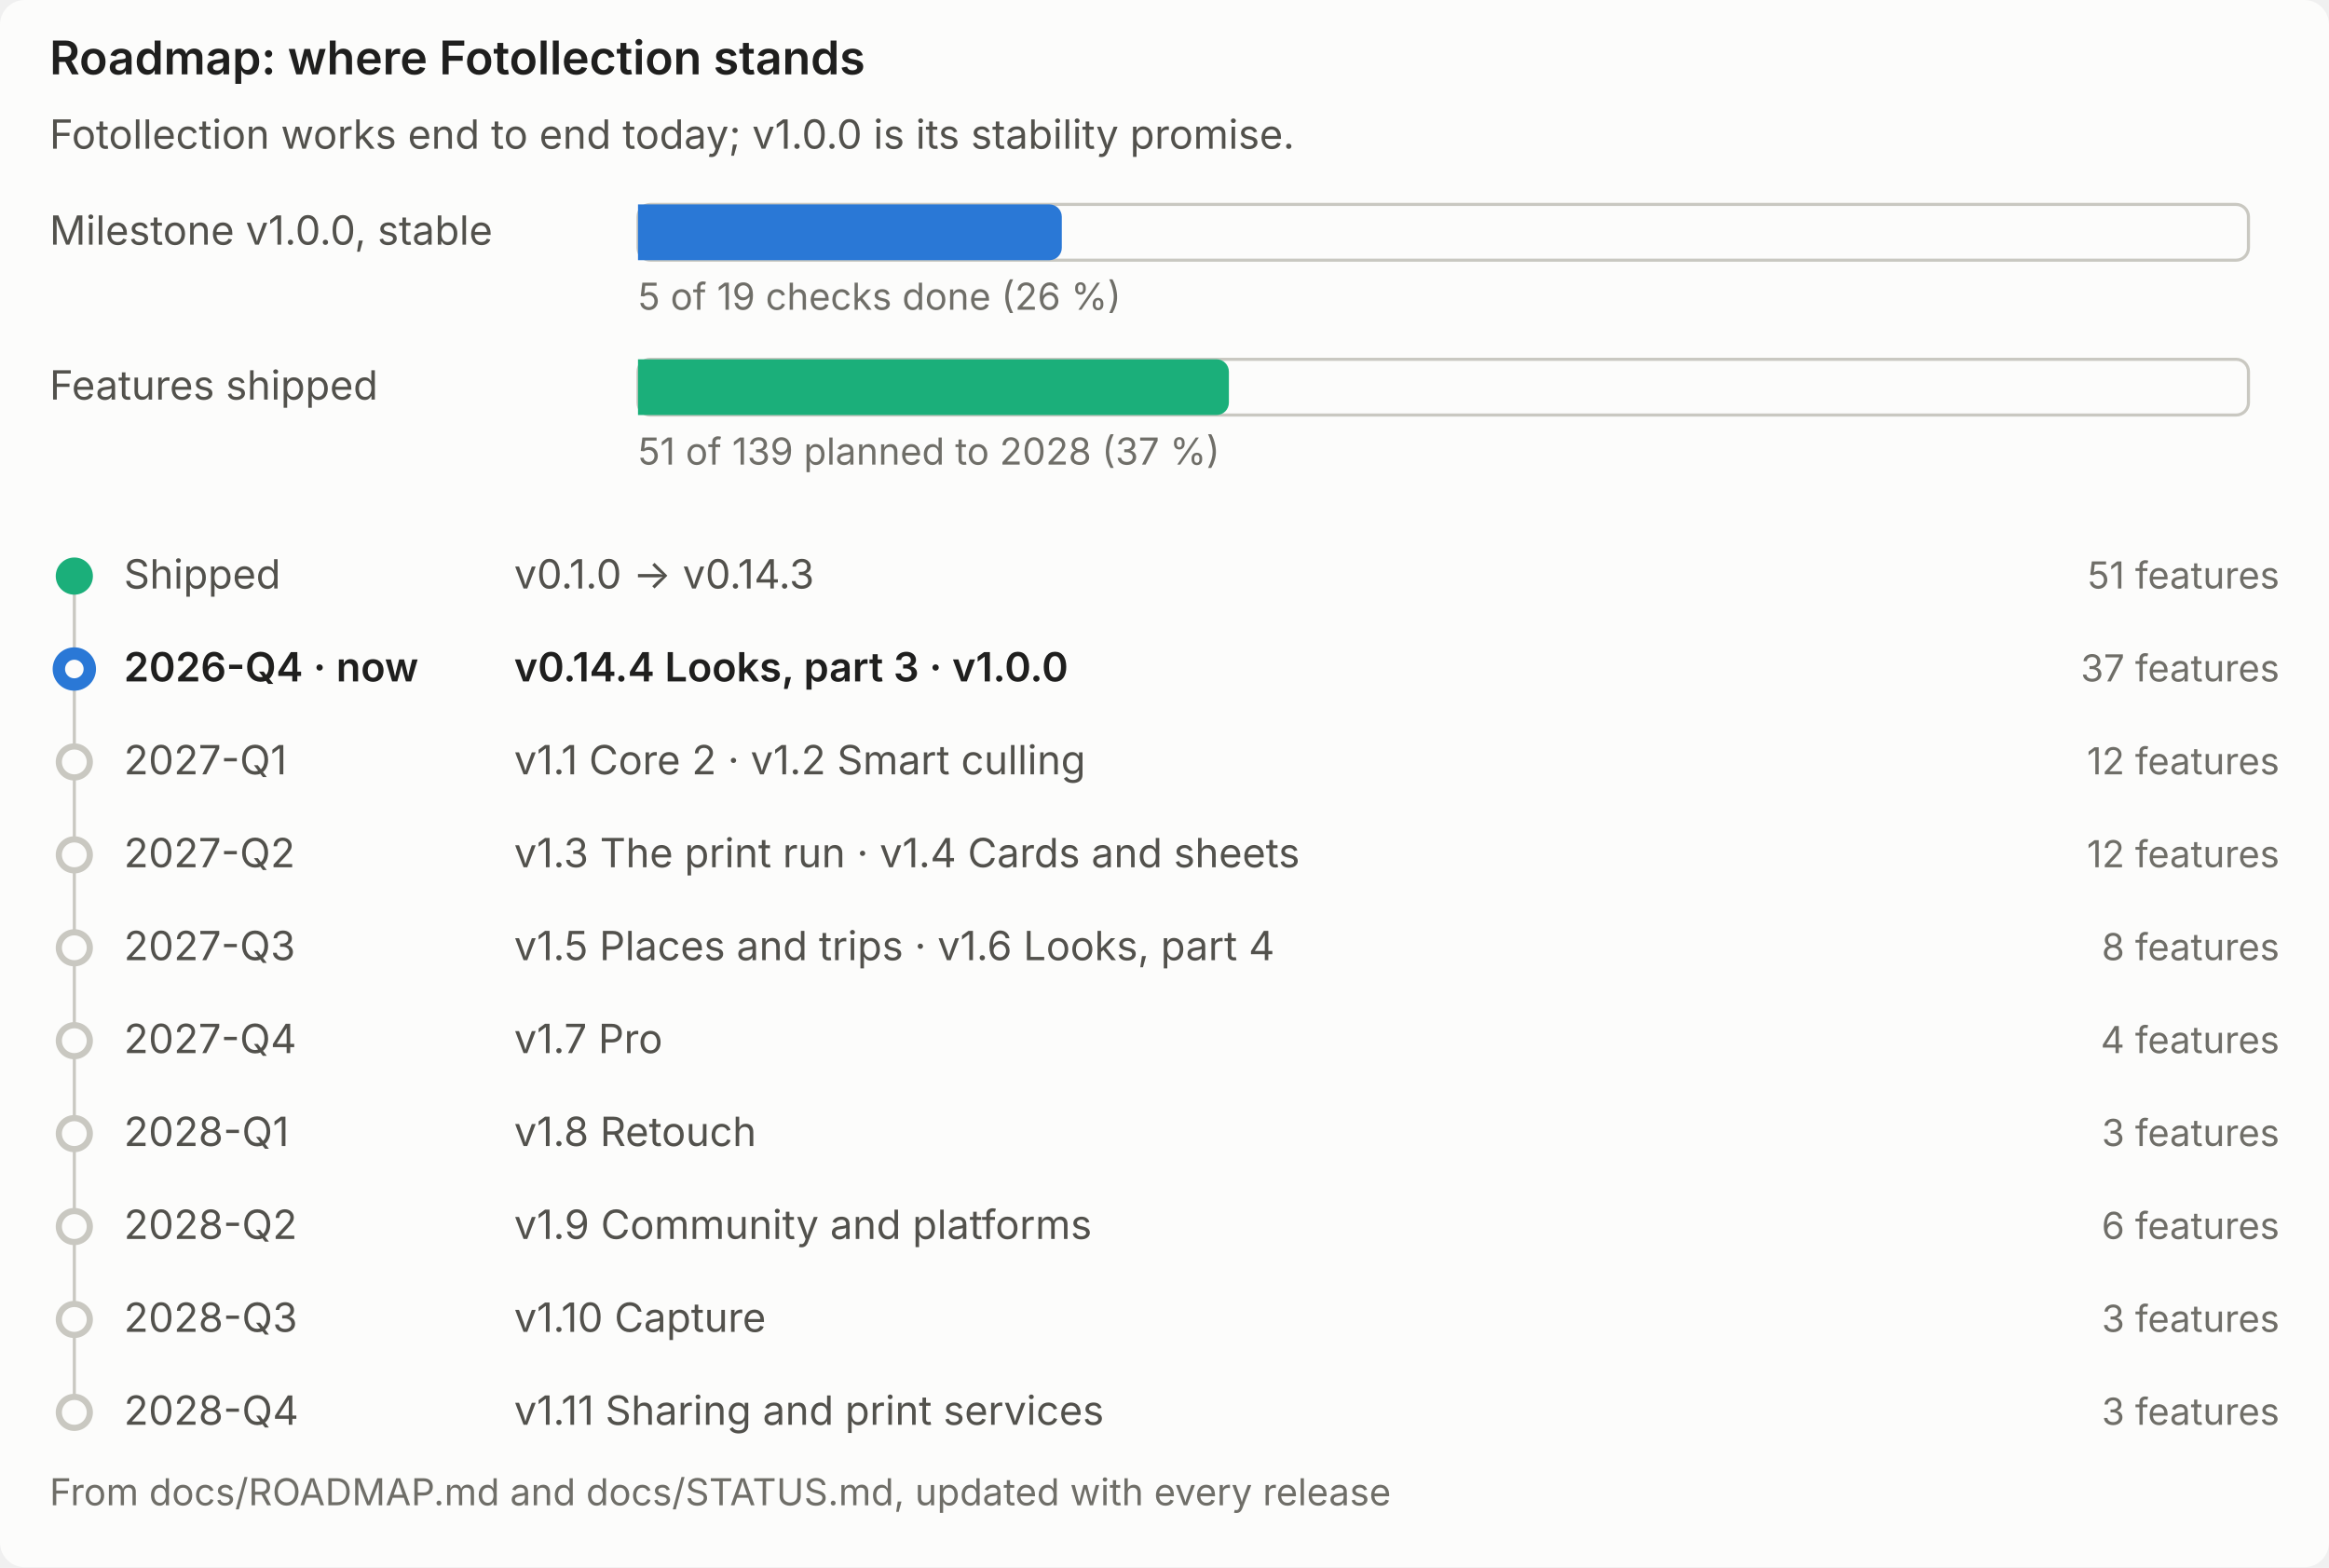
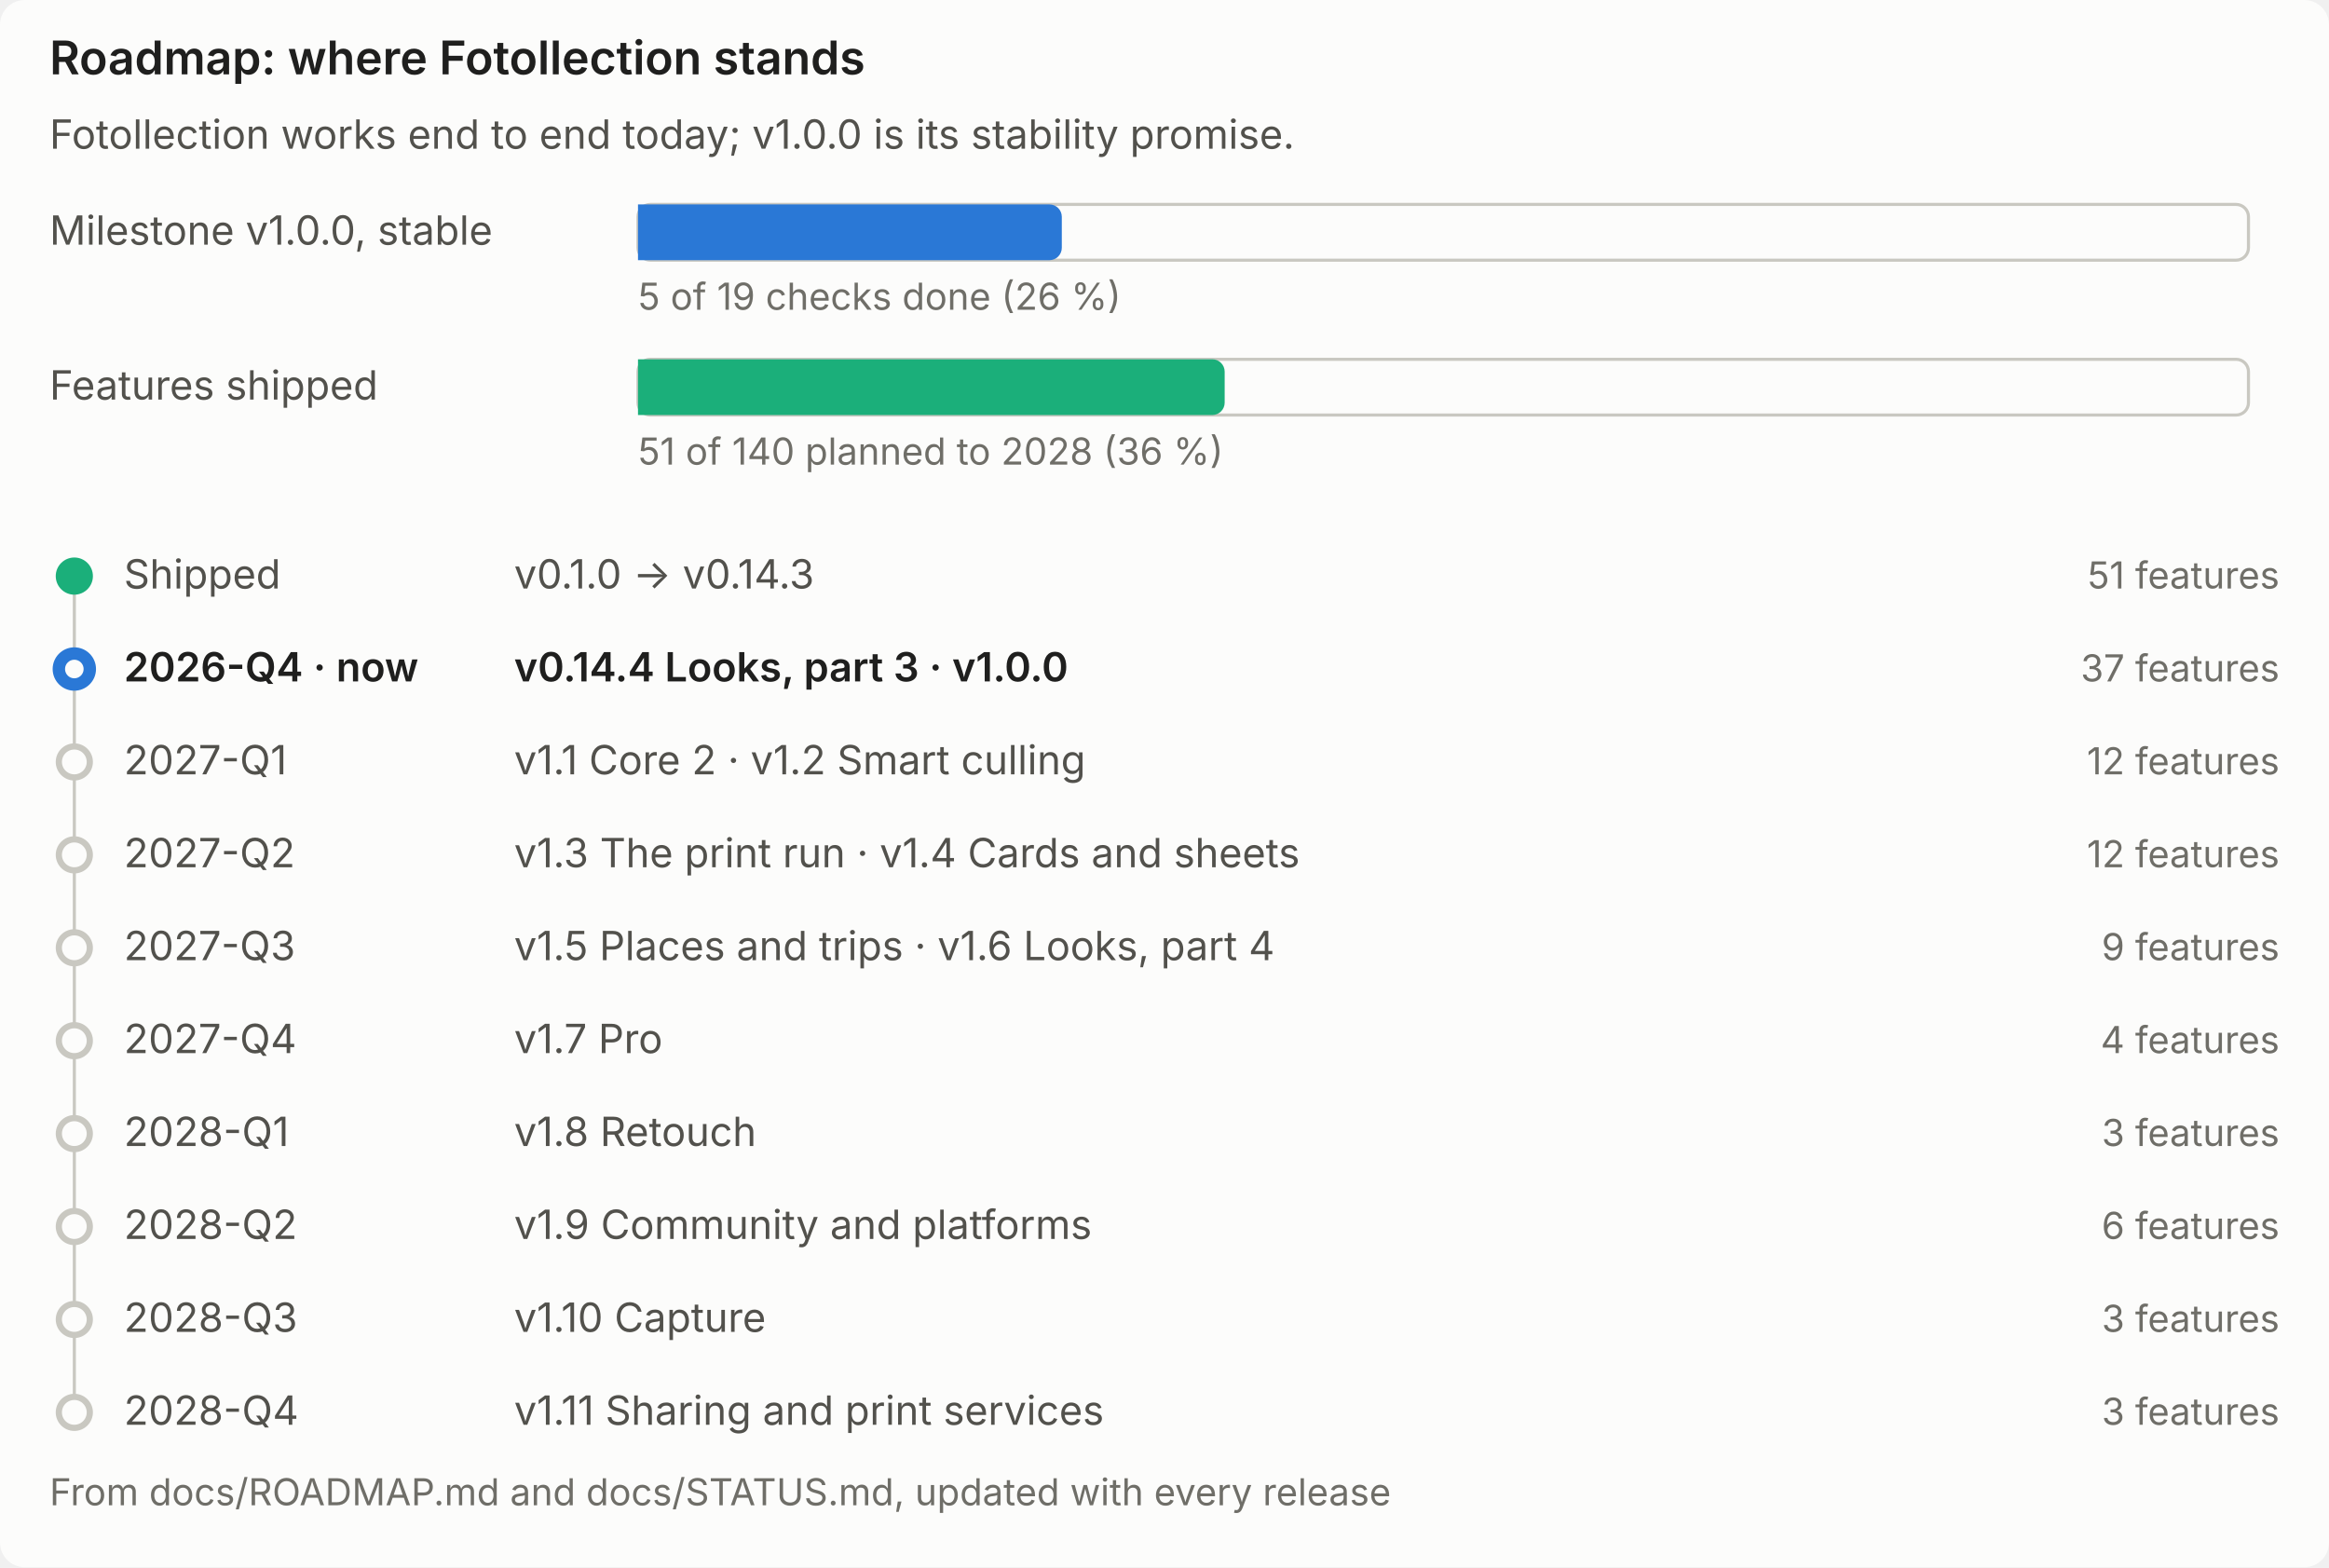
<svg xmlns="http://www.w3.org/2000/svg" viewBox="-16 -16 752 506" width="752" height="506" role="img" aria-labelledby="t d">
  <style>
  .bg{fill:#fcfcfb} .t1{fill:#1f1f1e;font:600 13px system-ui,-apple-system,Segoe UI,sans-serif}
  .t2{fill:#52514c;font:13px system-ui,-apple-system,Segoe UI,sans-serif}
  .t3{fill:#6f6e68;font:12px system-ui,-apple-system,Segoe UI,sans-serif}
  .h{font-size:15px} .num{font-variant-numeric:tabular-nums} .axis{stroke:#c9c8c1;stroke-width:1}
  .ref{stroke:#52514c;stroke-width:1.5;stroke-dasharray:4 3} .refw{stroke:#eb6834;stroke-width:1.5;stroke-dasharray:4 3}
  .s1{fill:#2a78d6} .old{fill-opacity:.45} .s2{fill:#eb6834} .s3{fill:#1baf7a} .s4{fill:#eda100} .s5{fill:#e87ba4} .gap{stroke:#fcfcfb;stroke-width:2}
  .in{fill:#fff}
  @media (prefers-color-scheme: dark){
    .bg{fill:#1a1a19} .t1{fill:#f0efec} .t2{fill:#c3c2b7} .t3{fill:#9d9c93} .axis{stroke:#45443f}
    .ref{stroke:#c3c2b7} .refw{stroke:#d95926}
    .s1{fill:#3987e5} .s2{fill:#d95926} .s3{fill:#199e70} .s4{fill:#c98500} .s5{fill:#d55181} .gap{stroke:#1a1a19}
  }
</style>
  <rect class="bg" x="-16" y="-16" width="752" height="506" rx="8" />
  <text class="t1 h" x="0" y="8">Roadmap: where Fotollection stands</text>
  <text class="t2" x="0" y="32">Fotollection works end to end today; v1.0.0 is its stability promise.</text>
  <text class="t2" x="0" y="63">Milestone v1.0.0, stable</text>
  <rect class="axis" x="190" y="50" width="520" height="18" rx="4" fill="none" />
  <path class="s1" d="M190 50h132.842a4 4 0 0 1 4 4v10a4 4 0 0 1 -4 4h-132.842z" />
  <text class="t3 num" x="190" y="84">5 of 19 checks done (26 %)</text>
  <text class="t2" x="0" y="113">Features shipped</text>
  <rect class="axis" x="190" y="100" width="520" height="18" rx="4" fill="none" />
-   <path class="s3" d="M190 100h186.791a4 4 0 0 1 4 4v10a4 4 0 0 1 -4 4h-186.791z" />
-   <text class="t3 num" x="190" y="134">51 of 139 planned to 2028 (37 %)</text>
+   <path class="s3" d="M190 100h185.429a4 4 0 0 1 4 4v10a4 4 0 0 1 -4 4h-185.429z" />
+   <text class="t3 num" x="190" y="134">51 of 140 planned to 2028 (36 %)</text>
  <line class="axis" x1="8" x2="8" y1="170" y2="440" />
  <circle class="s3" cx="8" cy="170" r="6" />
  <text class="t2" x="24" y="174">Shipped</text>
  <text class="t2" x="150" y="174">v0.1.0 → v0.14.3</text>
  <text class="t3 num" x="720" y="174" text-anchor="end">51 features</text>
  <circle class="s1" cx="8" cy="200" r="7" />
  <circle class="bg" cx="8" cy="200" r="3" />
  <text class="t1" x="24" y="204">2026-Q4 · now</text>
  <text class="t1" x="150" y="204">v0.14.4 Looks, part 3 · v1.0.0</text>
  <text class="t3 num" x="720" y="204" text-anchor="end">37 features</text>
  <circle class="bg axis" cx="8" cy="230" r="5" style="stroke-width:2" />
  <text class="t2" x="24" y="234">2027-Q1</text>
  <text class="t2" x="150" y="234">v1.1 Core 2 · v1.2 Smart culling</text>
  <text class="t3 num" x="720" y="234" text-anchor="end">12 features</text>
  <circle class="bg axis" cx="8" cy="260" r="5" style="stroke-width:2" />
  <text class="t2" x="24" y="264">2027-Q2</text>
  <text class="t2" x="150" y="264">v1.3 The print run · v1.4 Cards and sheets</text>
  <text class="t3 num" x="720" y="264" text-anchor="end">12 features</text>
  <circle class="bg axis" cx="8" cy="290" r="5" style="stroke-width:2" />
  <text class="t2" x="24" y="294">2027-Q3</text>
  <text class="t2" x="150" y="294">v1.5 Places and trips · v1.6 Looks, part 4</text>
-   <text class="t3 num" x="720" y="294" text-anchor="end">8 features</text>
+   <text class="t3 num" x="720" y="294" text-anchor="end">9 features</text>
  <circle class="bg axis" cx="8" cy="320" r="5" style="stroke-width:2" />
  <text class="t2" x="24" y="324">2027-Q4</text>
  <text class="t2" x="150" y="324">v1.7 Pro</text>
  <text class="t3 num" x="720" y="324" text-anchor="end">4 features</text>
  <circle class="bg axis" cx="8" cy="350" r="5" style="stroke-width:2" />
  <text class="t2" x="24" y="354">2028-Q1</text>
  <text class="t2" x="150" y="354">v1.8 Retouch</text>
  <text class="t3 num" x="720" y="354" text-anchor="end">3 features</text>
  <circle class="bg axis" cx="8" cy="380" r="5" style="stroke-width:2" />
  <text class="t2" x="24" y="384">2028-Q2</text>
  <text class="t2" x="150" y="384">v1.9 Community and platforms</text>
  <text class="t3 num" x="720" y="384" text-anchor="end">6 features</text>
  <circle class="bg axis" cx="8" cy="410" r="5" style="stroke-width:2" />
  <text class="t2" x="24" y="414">2028-Q3</text>
  <text class="t2" x="150" y="414">v1.10 Capture</text>
  <text class="t3 num" x="720" y="414" text-anchor="end">3 features</text>
  <circle class="bg axis" cx="8" cy="440" r="5" style="stroke-width:2" />
  <text class="t2" x="24" y="444">2028-Q4</text>
  <text class="t2" x="150" y="444">v1.11 Sharing and print services</text>
  <text class="t3 num" x="720" y="444" text-anchor="end">3 features</text>
  <text class="t3" x="0" y="470">From docs/ROADMAP.md and docs/STATUS.md, updated with every release</text>
</svg>
